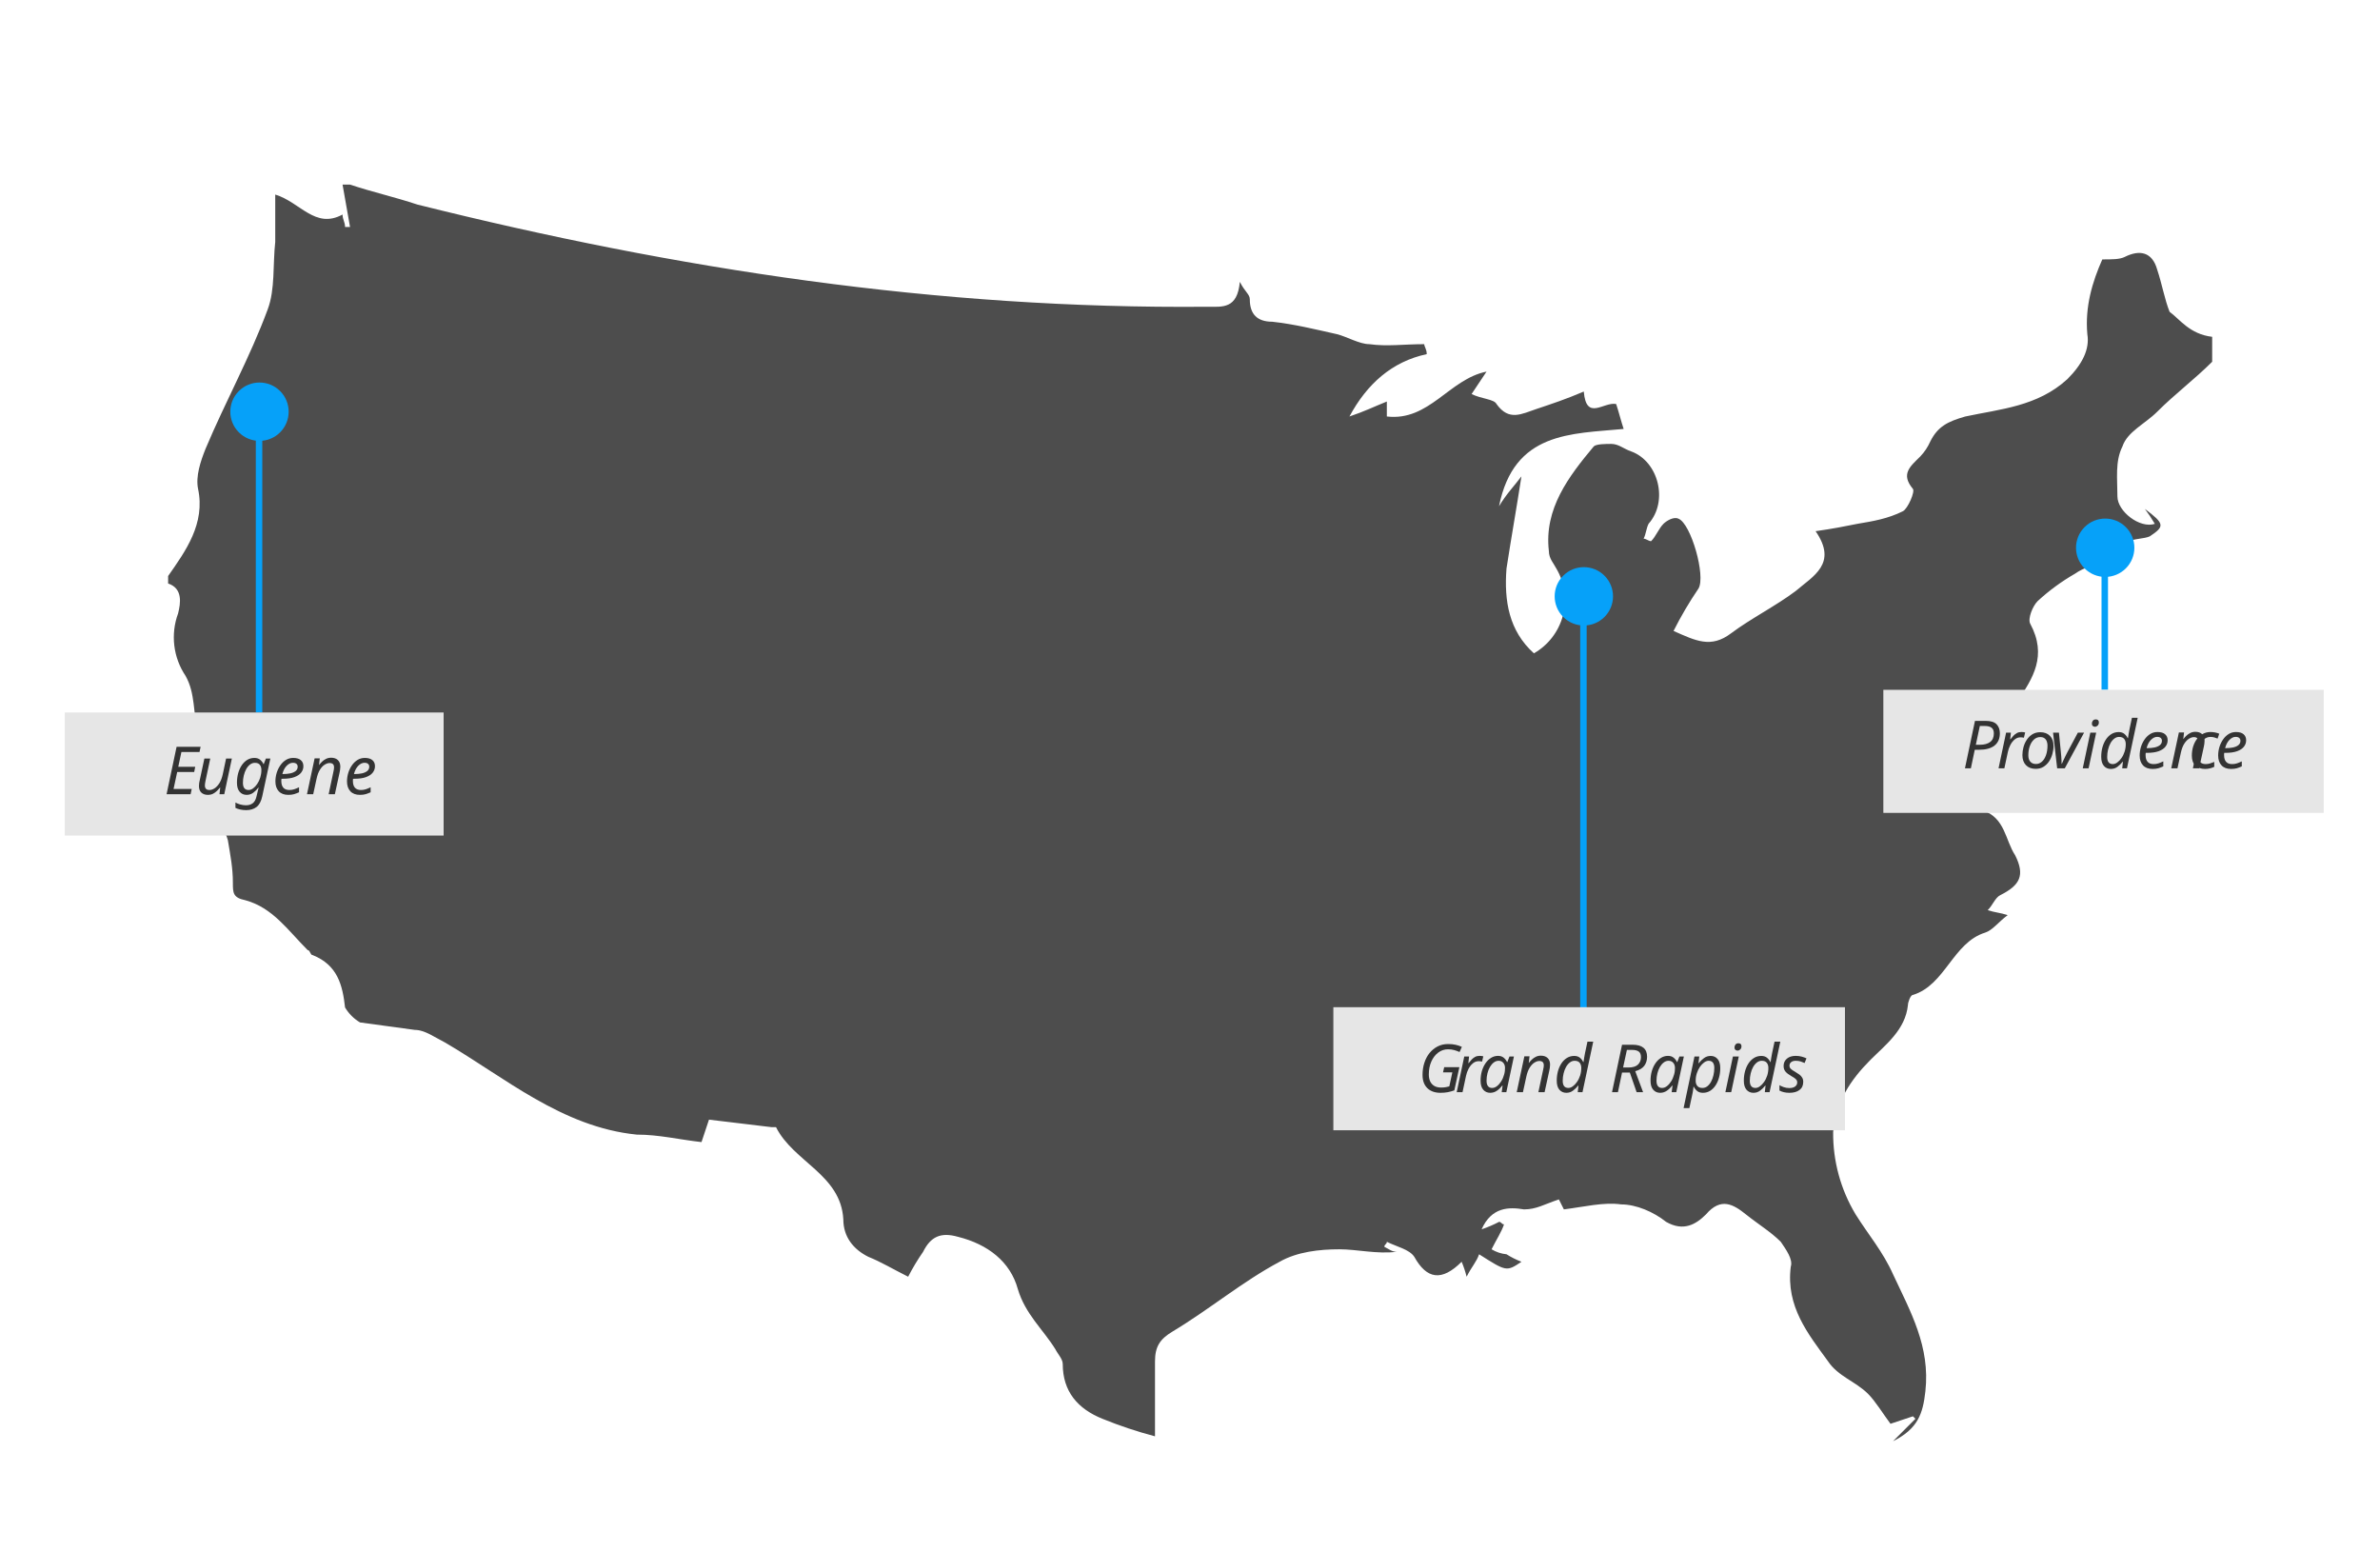
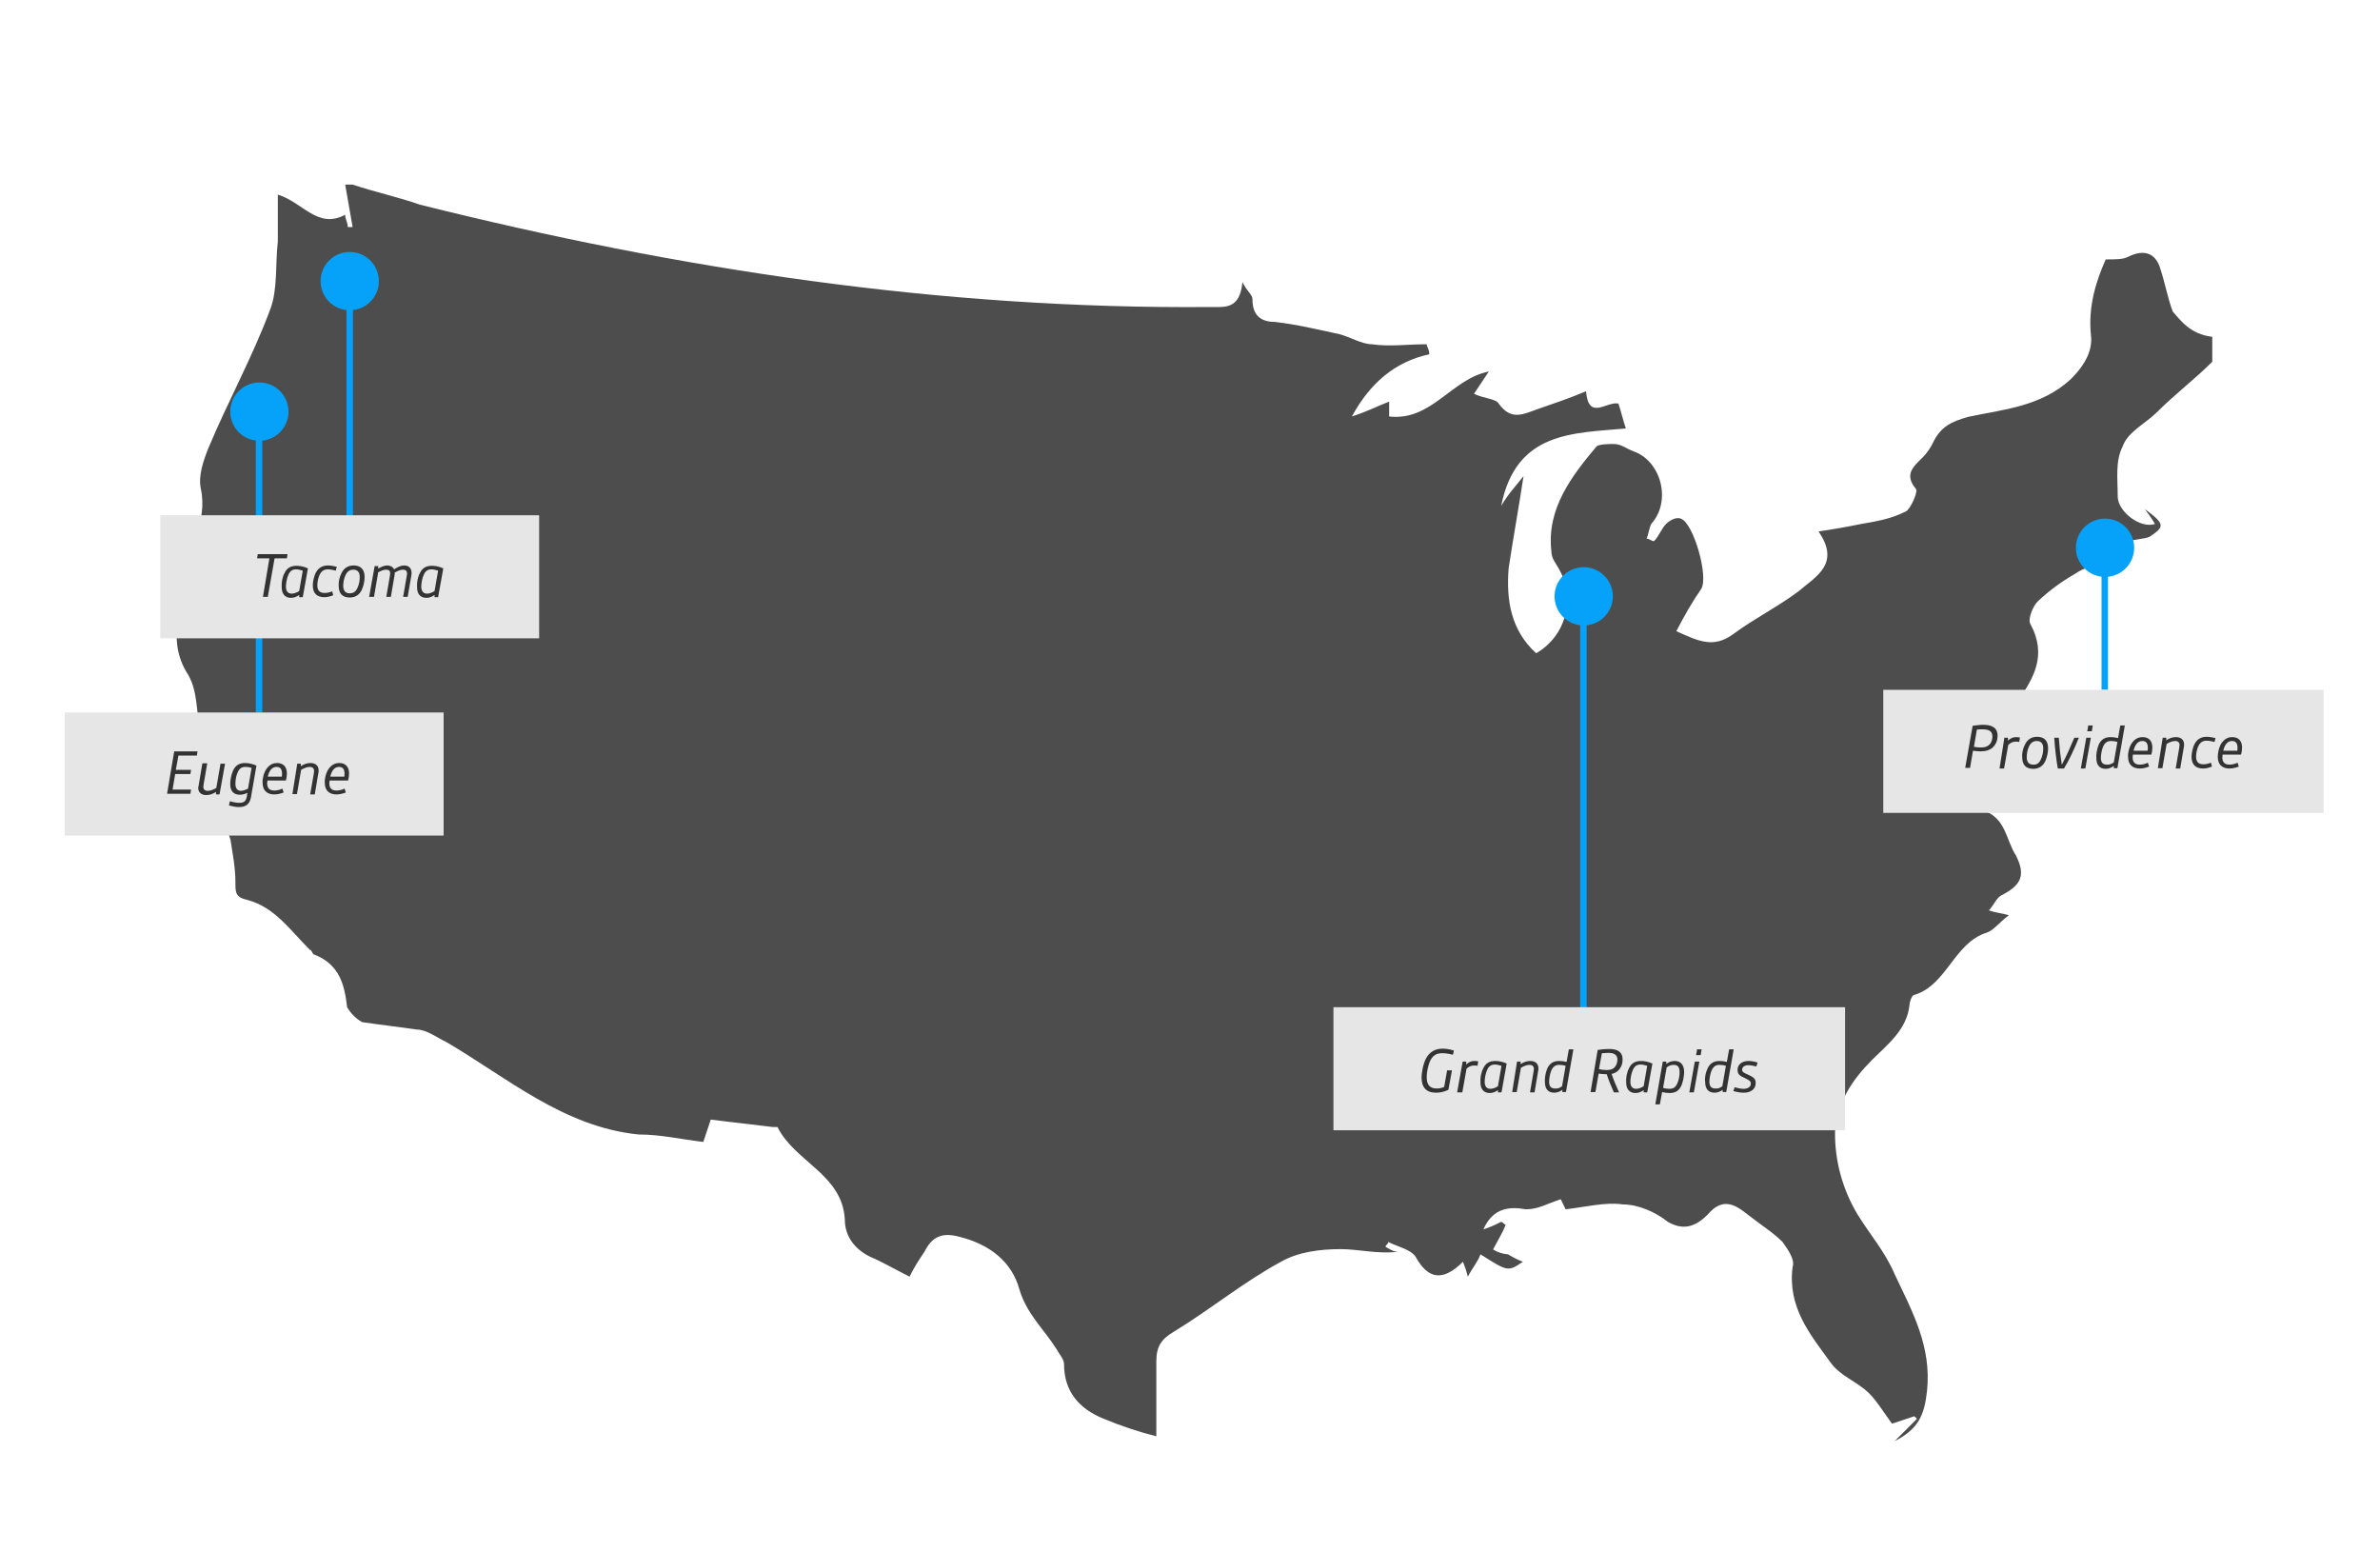
- <svg xmlns="http://www.w3.org/2000/svg" id="Layer_1" data-name="Layer 1" viewBox="0 0 735 479">
-   <defs>
-     <style>.cls-1{fill:#4d4d4d;}.cls-2{fill:#06a1f9;}.cls-3{fill:none;stroke:#06a1f9;stroke-miterlimit:10;stroke-width:2px;}.cls-4{fill:#e6e6e6;}.cls-5{font-size:20.51px;fill:#333;font-family:Gesta-MediumItalic, Gesta;font-style:italic;}.cls-6{letter-spacing:-0.01em;}.cls-7{letter-spacing:0em;}.cls-8{letter-spacing:0em;}.cls-9{letter-spacing:-0.01em;}.cls-10{letter-spacing:-0.01em;}</style>
-   </defs>
-   <path class="cls-1" d="M683.17,104v7.7c-5.39,5.39-11.55,10-16.94,15.4-3.85,3.85-9.24,6.16-10.78,10.78-2.31,4.62-1.54,10-1.54,15.4,0,4.62,6.93,10,11.55,8.47a47.14,47.14,0,0,0-3.08-4.62c6.16,4.62,6.16,5.39,1.54,8.47-1.54.77-5.39.77-6.16,1.54-3.85,6.93-11.55,6.16-16.94,10a63.72,63.72,0,0,0-11.55,8.47c-1.54,1.54-3.08,5.39-2.31,6.93,5.39,10,.77,16.94-3.85,23.87a48.61,48.61,0,0,0-6.93-3.08c-.77,0-.77.77-1.54.77,14.63,10.78,4.62,21.56,2.31,32.33h-2.31V231.75h-1.54c0,.77-.77,1.54-.77,3.08-1.54-2.31-2.31-3.08-3.85-5.39-1.54,2.31-2.31,3.85-1.54,4.62.77,3.85,2.31,8.47,3.08,12.32a16.83,16.83,0,0,0,2.31,3.85c6.93,2.31,6.93,9.24,10,13.86,3.08,6.16,1.54,9.24-4.62,12.32-1.54.77-2.31,3.08-3.85,4.62,2.31.77,3.85.77,6.16,1.54-3.08,2.31-4.62,4.62-6.93,5.39-10,3.08-12.32,16.17-22.33,19.25-.77,0-1.54,2.31-1.54,3.08-.77,7.7-6.93,12.32-11.55,16.94-6.16,6.16-10.78,13.09-11.55,22.33a48.45,48.45,0,0,0,6.93,25.4c3.85,6.16,8.47,11.55,11.55,18.48,5.39,11.55,11.55,22.33,10,36.18-.77,6.93-2.31,11.55-10,15.4l6.93-6.93-.77-.77-6.93,2.31c-2.31-3.08-4.62-6.93-6.93-9.24-3.85-3.85-9.24-5.39-12.32-10-6.16-8.47-13.09-16.94-11.55-29.25.77-2.31-1.54-5.39-3.08-7.7-3.08-3.08-6.93-5.39-10.78-8.47s-7.7-5.39-12.32,0c-3.08,3.08-6.93,5.39-12.32,2.31-3.85-3.08-9.24-5.39-13.86-5.39-5.39-.77-11.55.77-17.71,1.54l-1.54-3.08c-4.62,1.54-6.93,3.08-10.78,3.08-4.62-.77-10-.77-13.09,6.16a37.53,37.53,0,0,0,5.39-2.31c.77,0,.77.77,1.54.77-.77,2.31-2.31,4.62-3.85,7.7a10.94,10.94,0,0,0,4.62,1.54,25.63,25.63,0,0,0,4.62,2.31c-4.62,3.08-4.62,3.08-13.09-2.31-.77,2.31-2.31,3.85-3.85,6.93a32.09,32.09,0,0,0-1.54-4.62c-6.16,6.16-10.78,5.39-14.63-1.54-1.54-2.31-5.39-3.08-8.47-4.62,0,.77-.77.77-.77,1.54,1.54.77,2.31,1.54,3.85,1.54-6.16.77-12.32-.77-17.71-.77-6.16,0-13.09.77-18.48,3.85-11.55,6.16-21.56,14.63-33.1,21.56-3.85,2.31-5.39,4.62-5.39,9.24v23.1a132.66,132.66,0,0,1-16.17-5.39c-7.7-3.08-12.32-8.47-12.32-16.94,0-1.54-1.54-3.08-2.31-4.62-3.85-6.16-9.24-10.78-11.55-18.48-2.31-8.47-9.24-13.86-18.48-16.17-5.39-1.54-8.47,0-10.78,4.62a67.7,67.7,0,0,0-4.62,7.7c-4.62-2.31-8.47-4.62-12.32-6.16-4.62-2.31-7.7-6.16-7.7-11.55-.77-13.86-15.4-17.71-20.79-28.48H238.2c-6.16-.77-13.09-1.54-19.25-2.31l-2.31,6.93c-6.93-.77-13.09-2.31-20-2.31-23.1-2.31-40.8-17.71-59.28-28.48-3.08-1.54-6.16-3.85-9.24-3.85-5.39-.77-11.55-1.54-16.94-2.31a13.27,13.27,0,0,1-4.62-4.62c-.77-6.93-2.31-13.09-10-16.17-.77,0-.77-1.54-1.54-1.54-6.16-6.16-10.78-13.09-19.25-15.4-3.85-.77-3.85-2.31-3.85-5.39,0-4.62-.77-8.47-1.54-13.09-.77-3.08-3.08-6.16-4.62-8.47-2.31-4.62-3.85-8.47,0-11.55-1.54-4.62-3.08-8.47-4.62-13.09-1.54-6.16-.77-12.32-3.85-17.71A21.34,21.34,0,0,1,55,189.41c.77-3.08,1.54-7.7-3.08-9.24v-2.31c5.39-7.7,11.55-16.17,9.24-26.94-.77-3.85.77-8.47,2.31-12.32C69.61,124,77.3,110.12,82.69,95.49,85,89.33,84.23,81.63,85,74.71V60.08c7.7,2.31,12.32,10.78,20.79,6.16,0,1.54.77,2.31.77,3.85h1.54c-.77-4.62-1.54-8.47-2.31-13.09h2.31c6.93,2.31,13.86,3.85,20.79,6.16,80.06,20,160.9,32.33,244,31.56,4.62,0,9.24.77,10-7.7,1.54,3.08,3.08,3.85,3.08,5.39q0,6.93,6.93,6.93c6.93.77,13.09,2.31,20,3.85,3.08.77,6.93,3.08,10,3.08,5.39.77,10.78,0,16.94,0,0,.77.77,1.54.77,3.08-10.78,2.31-18.48,9.24-23.87,19.25,4.62-1.54,7.7-3.08,11.55-4.62v4.62c13.09,1.54,19.25-11.55,30.79-13.86l-4.62,6.93c3.08,1.54,6.93,1.54,7.7,3.08,3.85,5.39,7.7,3.08,12.32,1.54s9.24-3.08,14.63-5.39c.77,9.24,6.16,3.08,10,3.85.77,2.31,1.54,5.39,2.31,7.7-16.17,1.54-33.87.77-38.49,23.87,2.31-3.85,4.62-6.16,6.93-9.24-1.54,10-3.08,18.48-4.62,28.48-.77,10,.77,19.25,8.47,26.17a19,19,0,0,0,6.93-26.17c-.77-1.54-2.31-3.08-2.31-5.39-1.54-13.09,6.16-23.1,13.86-32.33.77-.77,3.85-.77,5.39-.77,2.31,0,3.85,1.54,6.16,2.31,8.47,3.08,11.55,15.4,5.39,22.33-.77,1.54-.77,3.08-1.54,4.62.77,0,1.54.77,2.31.77,1.54-1.54,2.31-3.85,3.85-5.39.77-.77,3.08-2.31,4.62-1.54,3.85,1.54,8.47,17.71,6.16,21.56a115.89,115.89,0,0,0-7.7,13.09c6.93,3.08,11.55,5.39,17.71.77s13.86-8.47,20-13.09c5.39-4.62,13.09-8.47,6.16-18.48,5.39-.77,9.24-1.54,13.09-2.31,4.62-.77,9.24-1.54,13.86-3.85,1.54-.77,3.85-6.16,3.08-6.93-3.85-4.62-.77-6.93,2.31-10a16.11,16.11,0,0,0,3.08-4.62c2.31-4.62,5.39-6.16,10.78-7.7,10.78-2.31,22.33-3.08,31.56-11.55,4.62-4.62,6.93-9.24,6.16-13.86-.77-8.47,1.54-16.17,4.62-23.1,3.08,0,5.39,0,6.93-.77,4.62-2.31,8.47-1.54,10,3.85,1.54,4.62,2.31,9.24,3.85,13.09C673.16,98.57,676.24,103.19,683.17,104Z" />
-   <circle class="cls-2" cx="489.13" cy="184.13" r="9.01" transform="translate(13.06 399.8) rotate(-45)" />
-   <circle class="cls-2" cx="650.13" cy="169.13" r="9.01" transform="translate(70.83 509.25) rotate(-45)" />
-   <circle class="cls-2" cx="80.13" cy="127.13" r="9.01" transform="translate(-66.42 93.89) rotate(-45)" />
-   <line class="cls-3" x1="489" y1="184" x2="489" y2="334" />
-   <line class="cls-3" x1="650" y1="169" x2="650" y2="213" />
-   <line class="cls-3" x1="80" y1="127" x2="80" y2="220" />
-   <rect class="cls-4" x="411.77" y="311" width="158" height="38" />
-   <rect class="cls-4" x="581.62" y="213" width="136" height="38" />
-   <rect class="cls-4" x="20" y="220" width="117" height="38" />
-   <text class="cls-5" transform="translate(50.6 245.23)">
-     <tspan class="cls-6">E</tspan>
-     <tspan x="9.72" y="0">ugene</tspan>
-   </text>
-   <text class="cls-5" transform="translate(437.83 337.23)">G<tspan class="cls-7" x="11.46" y="0">r</tspan>
-     <tspan class="cls-8" x="18.42" y="0">and Rapids</tspan>
-   </text>
-   <text class="cls-5" transform="translate(605.98 237.23)">
-     <tspan class="cls-9">P</tspan>
-     <tspan class="cls-7" x="10.64" y="0">r</tspan>
-     <tspan class="cls-9" x="17.6" y="0">o</tspan>
-     <tspan x="27.07" y="0">viden</tspan>
-     <tspan class="cls-10" x="69.93" y="0">c</tspan>
-     <tspan class="cls-8" x="78.06" y="0">e</tspan>
-   </text>
+ <svg xmlns="http://www.w3.org/2000/svg" version="1.1" id="Layer_1" x="0px" y="0px" viewBox="0 0 735 479" style="enable-background:new 0 0 735 479;" xml:space="preserve">
+   <style type="text/css">
+ 	.st0{fill:#4D4D4D;}
+ 	.st1{fill:#06A1F9;}
+ 	.st2{fill:none;stroke:#06A1F9;stroke-width:2;stroke-miterlimit:10;}
+ 	.st3{fill:#E6E6E6;}
+ 	.st4{enable-background:new    ;}
+ 	.st5{fill:#333333;}
+ </style>
+   <path class="st0" d="M683.2,104v7.7c-5.4,5.4-11.5,10-16.9,15.4c-3.8,3.8-9.2,6.2-10.8,10.8c-2.3,4.6-1.5,10-1.5,15.4  c0,4.6,6.9,10,11.5,8.5c-0.9-1.6-2-3.1-3.1-4.6c6.2,4.6,6.2,5.4,1.5,8.5c-1.5,0.8-5.4,0.8-6.2,1.5c-3.8,6.9-11.5,6.2-16.9,10  c-4.2,2.4-8,5.2-11.5,8.5c-1.5,1.5-3.1,5.4-2.3,6.9c5.4,10,0.8,16.9-3.8,23.9c-2.2-1.2-4.5-2.2-6.9-3.1c-0.8,0-0.8,0.8-1.5,0.8  c14.6,10.8,4.6,21.6,2.3,32.3h-2.3v-14.7h-1.5c0,0.8-0.8,1.5-0.8,3.1c-1.5-2.3-2.3-3.1-3.8-5.4c-1.5,2.3-2.3,3.9-1.5,4.6  c0.8,3.9,2.3,8.5,3.1,12.3c0.6,1.4,1.4,2.7,2.3,3.9c6.9,2.3,6.9,9.2,10,13.9c3.1,6.2,1.5,9.2-4.6,12.3c-1.5,0.8-2.3,3.1-3.8,4.6  c2.3,0.8,3.8,0.8,6.2,1.5c-3.1,2.3-4.6,4.6-6.9,5.4c-10,3.1-12.3,16.2-22.3,19.2c-0.8,0-1.5,2.3-1.5,3.1  c-0.8,7.7-6.9,12.3-11.5,16.9c-6.2,6.2-10.8,13.1-11.5,22.3c-0.1,8.9,2.3,17.7,6.9,25.4c3.8,6.2,8.5,11.5,11.5,18.5  c5.4,11.5,11.5,22.3,10,36.2c-0.8,6.9-2.3,11.5-10,15.4l6.9-6.9l-0.8-0.8l-6.9,2.3c-2.3-3.1-4.6-6.9-6.9-9.2  c-3.8-3.9-9.2-5.4-12.3-10c-6.2-8.5-13.1-16.9-11.5-29.2c0.8-2.3-1.5-5.4-3.1-7.7c-3.1-3.1-6.9-5.4-10.8-8.5s-7.7-5.4-12.3,0  c-3.1,3.1-6.9,5.4-12.3,2.3c-3.9-3.1-9.2-5.4-13.9-5.4c-5.4-0.8-11.5,0.8-17.7,1.5l-1.5-3.1c-4.6,1.5-6.9,3.1-10.8,3.1  c-4.6-0.8-10-0.8-13.1,6.2c1.9-0.6,3.7-1.4,5.4-2.3c0.8,0,0.8,0.8,1.5,0.8c-0.8,2.3-2.3,4.6-3.9,7.7c1.4,0.9,3,1.4,4.6,1.5  c1.5,0.9,3,1.7,4.6,2.3c-4.6,3.1-4.6,3.1-13.1-2.3c-0.8,2.3-2.3,3.9-3.9,6.9c-0.4-1.6-0.9-3.1-1.5-4.6c-6.2,6.2-10.8,5.4-14.6-1.5  c-1.5-2.3-5.4-3.1-8.5-4.6c0,0.8-0.8,0.8-0.8,1.5c1.5,0.8,2.3,1.5,3.9,1.5c-6.2,0.8-12.3-0.8-17.7-0.8c-6.2,0-13.1,0.8-18.5,3.9  c-11.5,6.2-21.6,14.6-33.1,21.6c-3.9,2.3-5.4,4.6-5.4,9.2v23.1c-5.5-1.4-10.9-3.2-16.2-5.4c-7.7-3.1-12.3-8.5-12.3-16.9  c0-1.5-1.5-3.1-2.3-4.6c-3.9-6.2-9.2-10.8-11.5-18.5c-2.3-8.5-9.2-13.9-18.5-16.2c-5.4-1.5-8.5,0-10.8,4.6c-1.7,2.5-3.3,5-4.6,7.7  c-4.6-2.3-8.5-4.6-12.3-6.2c-4.6-2.3-7.7-6.2-7.7-11.5c-0.8-13.9-15.4-17.7-20.8-28.5h-1.4c-6.2-0.8-13.1-1.5-19.2-2.3l-2.3,6.9  c-6.9-0.8-13.1-2.3-20-2.3c-23.1-2.3-40.8-17.7-59.3-28.5c-3.1-1.5-6.2-3.9-9.2-3.9c-5.4-0.8-11.6-1.5-16.9-2.3  c-1.9-1.1-3.5-2.7-4.6-4.6c-0.8-6.9-2.3-13.1-10-16.2c-0.8,0-0.8-1.5-1.5-1.5c-6.2-6.2-10.8-13.1-19.2-15.4  c-3.8-0.8-3.8-2.3-3.8-5.4c0-4.6-0.8-8.5-1.5-13.1c-0.8-3.1-3.1-6.2-4.6-8.5c-2.3-4.6-3.8-8.5,0-11.6c-1.5-4.6-3.1-8.5-4.6-13.1  c-1.5-6.2-0.8-12.3-3.8-17.7c-3.8-5.7-4.7-12.8-2.3-19.3c0.8-3.1,1.5-7.7-3.1-9.2v-2.3c5.4-7.7,11.5-16.2,9.2-26.9  c-0.8-3.9,0.8-8.5,2.3-12.3c6.1-14.6,13.8-28.5,19.2-43.1c2.3-6.2,1.5-13.9,2.3-20.8V60.1c7.7,2.3,12.3,10.8,20.8,6.2  c0,1.5,0.8,2.3,0.8,3.8h1.5c-0.8-4.6-1.5-8.5-2.3-13.1h2.3c6.9,2.3,13.9,3.8,20.8,6.2c80.1,20,160.9,32.3,244,31.6  c4.6,0,9.2,0.8,10-7.7c1.5,3.1,3.1,3.8,3.1,5.4c0,4.6,2.3,6.9,6.9,6.9c6.9,0.8,13.1,2.3,20,3.8c3.1,0.8,6.9,3.1,10,3.1  c5.4,0.8,10.8,0,16.9,0c0,0.8,0.8,1.5,0.8,3.1c-10.8,2.3-18.5,9.2-23.9,19.2c4.6-1.5,7.7-3.1,11.5-4.6v4.6  c13.1,1.5,19.2-11.6,30.8-13.9l-4.6,6.9c3.1,1.5,6.9,1.5,7.7,3.1c3.9,5.4,7.7,3.1,12.3,1.5s9.2-3.1,14.6-5.4c0.8,9.2,6.2,3.1,10,3.8  c0.8,2.3,1.5,5.4,2.3,7.7c-16.2,1.5-33.9,0.8-38.5,23.9c2.3-3.9,4.6-6.2,6.9-9.2c-1.5,10-3.1,18.5-4.6,28.5  c-0.8,10,0.8,19.2,8.5,26.2c9.1-5.2,12.3-16.8,7.1-25.9c0-0.1-0.1-0.2-0.1-0.2c-0.8-1.5-2.3-3.1-2.3-5.4  c-1.5-13.1,6.2-23.1,13.9-32.3c0.8-0.8,3.9-0.8,5.4-0.8c2.3,0,3.9,1.5,6.2,2.3c8.5,3.1,11.6,15.4,5.4,22.3c-0.8,1.5-0.8,3.1-1.5,4.6  c0.8,0,1.5,0.8,2.3,0.8c1.5-1.5,2.3-3.9,3.8-5.4c0.8-0.8,3.1-2.3,4.6-1.5c3.8,1.5,8.5,17.7,6.2,21.6c-2.9,4.2-5.4,8.6-7.7,13.1  c6.9,3.1,11.5,5.4,17.7,0.8s13.9-8.5,20-13.1c5.4-4.6,13.1-8.5,6.2-18.5c5.4-0.8,9.2-1.5,13.1-2.3c4.6-0.8,9.2-1.5,13.9-3.9  c1.5-0.8,3.8-6.2,3.1-6.9c-3.8-4.6-0.8-6.9,2.3-10c1.3-1.4,2.3-2.9,3.1-4.6c2.3-4.6,5.4-6.2,10.8-7.7c10.8-2.3,22.3-3.1,31.6-11.6  c4.6-4.6,6.9-9.2,6.2-13.9c-0.8-8.5,1.5-16.2,4.6-23.1c3.1,0,5.4,0,6.9-0.8c4.6-2.3,8.5-1.5,10,3.8c1.5,4.6,2.3,9.2,3.8,13.1  C673.2,98.6,676.2,103.2,683.2,104z" />
+   <ellipse transform="matrix(0.7071 -0.7071 0.7071 0.7071 13.0606 399.796)" class="st1" cx="489.1" cy="184.1" rx="9" ry="9" />
+   <ellipse transform="matrix(0.7071 -0.7071 0.7071 0.7071 70.8258 509.2519)" class="st1" cx="650.1" cy="169.1" rx="9" ry="9" />
+   <circle class="st1" cx="80.1" cy="127.1" r="9" />
+   <line class="st2" x1="489" y1="184" x2="489" y2="334" />
+   <line class="st2" x1="650" y1="169" x2="650" y2="213" />
+   <line class="st2" x1="80" y1="127" x2="80" y2="220" />
+   <rect x="411.8" y="311" class="st3" width="158" height="38" />
+   <rect x="581.6" y="213" class="st3" width="136" height="38" />
+   <rect x="20" y="220" class="st3" width="117" height="38" />
+   <g class="st4">
+     <path class="st5" d="M53.8,232H61l-0.2,1.3h-5.7l-0.8,4.4H59l-0.2,1.3h-4.7l-0.8,4.8h5.7l-0.2,1.3h-7.2L53.8,232z" />
+   </g>
+   <g class="st4">
+     <path class="st5" d="M61.4,242.2l1.1-6.5H64l-1.1,6.4c0,0.3-0.1,0.6-0.1,0.8c0,0.8,0.4,1.3,1.4,1.3c0.9,0,1.9-0.5,2.6-0.9l1.3-7.5   h1.4l-1.7,9.5h-1.1l0-0.8c-0.8,0.6-1.9,1-3,1c-1.5,0-2.5-0.8-2.5-2.3C61.3,242.8,61.4,242.5,61.4,242.2z" />
+     <path class="st5" d="M74,247.9c1,0,1.9-0.3,2.2-1.8l0.2-1.3c-0.6,0.3-1.4,0.6-2.3,0.6c-1.9,0-3-1.1-3-3.3c0-1.2,0.3-2.9,0.9-4.2   c0.7-1.5,1.8-2.3,3.7-2.3c1.1,0,2.4,0.3,3.5,0.8l-1.7,9.8c-0.4,2.2-1.7,3-3.7,3c-1,0-2-0.2-3.1-0.5l0.3-1.3   C72,247.7,73.1,247.9,74,247.9z M76.6,243.5l1.1-6.4c-0.6-0.2-1.3-0.3-1.9-0.3c-1.2,0-1.9,0.5-2.4,1.7c-0.5,1-0.7,2.5-0.7,3.5   c0,1.3,0.5,2.2,1.8,2.2C75.2,244.1,75.9,243.9,76.6,243.5z" />
+     <path class="st5" d="M82.3,237.4c0.8-1.1,1.8-1.8,3.3-1.8c2,0,3,1.3,3,3.2c0,0.7-0.1,1.5-0.3,2.2h-5.7c0,0.3-0.1,0.6-0.1,0.8   c0,1.4,0.6,2.3,2.2,2.3c0.8,0,1.7-0.2,2.5-0.6l0.4,1.2c-0.8,0.3-1.8,0.6-2.9,0.6c-2.2,0-3.6-1.2-3.6-3.6   C81,240.6,81.4,238.7,82.3,237.4z M87,239.9c0.1-0.3,0.1-0.7,0.1-1c0-1.2-0.4-2.1-1.7-2.1c-1.4,0-2.3,1.2-2.7,3H87z" />
+     <path class="st5" d="M91.8,235.8h1.1l0,0.8c0.8-0.6,1.9-1,3-1c1.5,0,2.5,0.8,2.5,2.3c0,0.3,0,0.6-0.1,0.9l-1.1,6.5h-1.4l1.1-6.4   c0-0.3,0.1-0.6,0.1-0.8c0-0.8-0.4-1.3-1.4-1.3c-0.9,0-1.9,0.5-2.6,0.9l-1.3,7.5h-1.4L91.8,235.8z" />
+     <path class="st5" d="M101.5,237.4c0.8-1.1,1.8-1.8,3.3-1.8c2,0,3,1.3,3,3.2c0,0.7-0.1,1.5-0.3,2.2h-5.7c0,0.3-0.1,0.6-0.1,0.8   c0,1.4,0.6,2.3,2.2,2.3c0.8,0,1.7-0.2,2.5-0.6l0.4,1.2c-0.8,0.3-1.8,0.6-2.9,0.6c-2.2,0-3.6-1.2-3.6-3.6   C100.2,240.6,100.6,238.7,101.5,237.4z M106.3,239.9c0.1-0.3,0.1-0.7,0.1-1c0-1.2-0.4-2.1-1.7-2.1c-1.4,0-2.3,1.2-2.7,3H106.3z" />
+   </g>
+   <g class="st4">
+     <path class="st5" d="M440.4,326.8c1.1-2,2.8-3,5.1-3c1.1,0,2.3,0.2,3.5,0.6l-0.3,1.3c-1-0.3-2.2-0.5-3.3-0.5   c-1.8,0-2.9,0.7-3.7,2.3c-0.7,1.5-1.1,3.6-1.1,5.1c0,2.4,1,3.5,3.1,3.5c0.9,0,1.7-0.2,2.3-0.5l0.9-5.1h1.5l-1.1,6   c-1.2,0.6-2.5,0.9-3.8,0.9c-3,0-4.5-1.6-4.5-4.8C439.1,330.9,439.5,328.5,440.4,326.8z" />
+   </g>
+   <g class="st4">
+     <path class="st5" d="M451.7,327.8h1.1l0,0.9c0.8-0.8,1.6-1.1,2.6-1.1c0.4,0,0.8,0.1,1.1,0.1l-0.2,1.4c-0.3-0.1-0.7-0.1-1-0.1   c-0.9,0-1.7,0.3-2.4,1l-1.3,7.3H450L451.7,327.8z" />
+   </g>
+   <g class="st4">
+     <path class="st5" d="M458.1,329.8c0.7-1.5,1.9-2.2,3.7-2.2c1.2,0,2.4,0.3,3.5,0.8l-1.6,8.9h-1.1v-0.7c-0.7,0.5-1.5,0.9-2.5,0.9   c-1.9,0-2.9-1.2-2.9-3.3C457.1,332.9,457.4,331.1,458.1,329.8z M462.6,335.4l1.1-6.3c-0.7-0.2-1.4-0.4-2-0.4   c-1.2,0-1.9,0.5-2.4,1.6c-0.5,1-0.8,2.7-0.8,3.7c0,1.3,0.5,2.2,1.8,2.2C461.1,336.2,462,335.8,462.6,335.4z" />
+     <path class="st5" d="M468.5,327.8h1.1l0,0.8c0.8-0.6,1.9-1,3-1c1.5,0,2.5,0.8,2.5,2.3c0,0.3,0,0.6-0.1,0.9l-1.1,6.5h-1.4l1.1-6.4   c0-0.3,0.1-0.6,0.1-0.8c0-0.8-0.4-1.3-1.4-1.3c-0.9,0-1.9,0.5-2.6,0.9l-1.3,7.5h-1.4L468.5,327.8z" />
+     <path class="st5" d="M477.8,330c0.7-1.6,1.9-2.4,3.7-2.4c0.7,0,1.5,0.1,2.3,0.3l0.7-3.9h1.4l-2.3,13.2h-1.1v-0.7   c-0.7,0.5-1.5,0.9-2.5,0.9c-1.9,0-2.9-1.2-2.9-3.3C477,332.9,477.3,331.3,477.8,330z M482.4,335.4l1.1-6.3c-0.6-0.2-1.4-0.3-2-0.3   c-1.2,0-1.9,0.6-2.4,1.7c-0.4,0.9-0.7,2.5-0.7,3.5c0,1.3,0.5,2.1,1.8,2.1C481,336.2,481.8,335.9,482.4,335.4z" />
+     <path class="st5" d="M493.4,324.2c1.2-0.2,2.4-0.3,3.5-0.3c2.5,0,4.2,0.8,4.2,3.3c0,1.2-0.4,2.4-1.4,3.4c-0.5,0.5-1.1,0.8-2,1   c0.6,1.8,1.4,3.7,2.3,5.7l0,0h-1.6c-0.8-1.8-1.6-3.7-2.2-5.6c-0.9,0-1.8-0.1-2.5-0.2l-1,5.7h-1.5L493.4,324.2z M496.1,330.4   c1.1,0,1.9-0.2,2.5-0.8c0.6-0.6,0.9-1.6,0.9-2.4c0-1.6-1.2-2.1-2.8-2.1c-0.6,0-1.3,0.1-2,0.1l-0.9,4.9   C494.5,330.3,495.4,330.4,496.1,330.4z" />
+     <path class="st5" d="M503.1,329.8c0.7-1.5,1.9-2.2,3.7-2.2c1.2,0,2.4,0.3,3.5,0.8l-1.6,8.9h-1.1v-0.7c-0.7,0.5-1.5,0.9-2.5,0.9   c-1.9,0-2.9-1.2-2.9-3.3C502.1,332.9,502.4,331.1,503.1,329.8z M507.6,335.4l1.1-6.3c-0.7-0.2-1.4-0.4-2-0.4   c-1.2,0-1.9,0.5-2.4,1.6c-0.5,1-0.8,2.7-0.8,3.7c0,1.3,0.5,2.2,1.8,2.2C506.1,336.2,507,335.8,507.6,335.4z" />
+     <path class="st5" d="M512.6,341h-1.4l2.3-13.2h1.1v0.7c0.7-0.5,1.5-0.9,2.6-0.9c1.9,0,2.9,1.3,2.9,3.4c0,1.1-0.3,2.9-0.8,4.1   c-0.7,1.6-1.8,2.4-3.7,2.4c-0.7,0-1.5-0.1-2.3-0.3L512.6,341z M515.6,336.2c1.2,0,1.9-0.5,2.4-1.7c0.5-1,0.7-2.5,0.7-3.5   c0-1.4-0.5-2.2-1.8-2.2c-0.8,0-1.6,0.3-2.2,0.8l-1.1,6.3C514.1,336.1,514.9,336.2,515.6,336.2z" />
+     <path class="st5" d="M523.4,327.8h1.4l-1.7,9.5h-1.4L523.4,327.8z M524.1,324h1.4l-0.3,1.8h-1.4L524.1,324z" />
+     <path class="st5" d="M527.3,330c0.7-1.6,1.9-2.4,3.7-2.4c0.7,0,1.5,0.1,2.3,0.3l0.7-3.9h1.4l-2.3,13.2h-1.1v-0.7   c-0.7,0.5-1.5,0.9-2.5,0.9c-1.9,0-2.9-1.2-2.9-3.3C526.4,332.9,526.7,331.3,527.3,330z M531.9,335.4l1.1-6.3   c-0.6-0.2-1.4-0.3-2-0.3c-1.2,0-1.9,0.6-2.4,1.7c-0.4,0.9-0.7,2.5-0.7,3.5c0,1.3,0.5,2.1,1.8,2.1   C530.5,336.2,531.3,335.9,531.9,335.4z" />
+     <path class="st5" d="M535.7,335.7c0.9,0.3,2,0.5,2.8,0.5c1.1,0,2.2-0.5,2.2-1.6c0-0.9-0.7-1.1-1.8-1.7c-1.3-0.6-2.3-1-2.3-2.5   c0-1.8,1.4-2.8,3.5-2.8c0.8,0,1.8,0.2,2.7,0.5l-0.4,1.2c-0.8-0.2-1.8-0.4-2.5-0.4c-1,0-1.9,0.5-1.9,1.4c0,0.8,0.7,1,2,1.6   c1.5,0.7,2.2,1.2,2.2,2.5c0,1.9-1.5,3-3.7,3c-0.9,0-2.1-0.2-3.2-0.5L535.7,335.7z" />
+   </g>
+   <g class="st4">
+     <path class="st5" d="M609.2,224.1c1-0.1,2.1-0.3,3.2-0.3c2.6,0,4.5,0.8,4.5,3.4c0,1.2-0.4,2.6-1.5,3.6c-0.9,0.8-2.1,1.2-3.8,1.2   c-0.7,0-1.5-0.1-2.3-0.2l-0.9,5.3h-1.5L609.2,224.1z M611.6,230.8c1.3,0,2.1-0.2,2.8-0.9c0.7-0.7,0.9-1.8,0.9-2.5   c0-1.8-1.3-2.2-3.1-2.2c-0.6,0-1.2,0-1.7,0.1l-0.9,5.3C610.2,230.7,610.9,230.8,611.6,230.8z" />
+   </g>
+   <g class="st4">
+     <path class="st5" d="M619,227.8h1.1l0,0.9c0.8-0.8,1.6-1.1,2.6-1.1c0.4,0,0.8,0.1,1.1,0.1l-0.2,1.4c-0.3-0.1-0.7-0.1-1-0.1   c-0.9,0-1.7,0.3-2.4,1l-1.3,7.3h-1.4L619,227.8z" />
+   </g>
+   <g class="st4">
+     <path class="st5" d="M625.4,229.8c0.7-1.4,1.9-2.3,3.7-2.3c2.2,0,3.4,1.2,3.4,3.6c0,1.2-0.3,2.7-0.9,4c-0.7,1.4-1.9,2.3-3.7,2.3   c-2.2,0-3.4-1.2-3.4-3.6C624.4,232.7,624.7,231.1,625.4,229.8z M630.3,234.4c0.5-1,0.7-2.3,0.7-3.3c0-1.3-0.5-2.3-2-2.3   c-1.1,0-1.9,0.6-2.4,1.7c-0.5,1-0.7,2.3-0.7,3.3c0,1.3,0.5,2.3,2,2.3C629,236.2,629.8,235.6,630.3,234.4z" />
+   </g>
+   <g class="st4">
+     <path class="st5" d="M634.4,227.8h1.4c0.2,2.9,0.5,5.6,0.9,8.2h0.1c1.4-2.6,2.6-5.4,3.8-8.2h1.4c-1.3,3.3-3.2,7.3-4.6,9.5h-1.9   C635.1,235.1,634.6,231.1,634.4,227.8z" />
+     <path class="st5" d="M644.3,227.8h1.4l-1.7,9.5h-1.4L644.3,227.8z M644.9,224h1.4l-0.3,1.8h-1.4L644.9,224z" />
+     <path class="st5" d="M648.1,230c0.7-1.6,1.9-2.4,3.7-2.4c0.7,0,1.5,0.1,2.3,0.3l0.7-3.9h1.4l-2.3,13.2h-1.1v-0.7   c-0.7,0.5-1.5,0.9-2.5,0.9c-1.9,0-2.9-1.2-2.9-3.3C647.3,232.9,647.6,231.3,648.1,230z M652.8,235.4l1.1-6.3   c-0.6-0.2-1.4-0.3-2-0.3c-1.2,0-1.9,0.6-2.4,1.7c-0.4,0.9-0.7,2.5-0.7,3.5c0,1.3,0.5,2.1,1.8,2.1   C651.3,236.2,652.1,235.9,652.8,235.4z" />
+     <path class="st5" d="M658.4,229.4c0.8-1.1,1.8-1.8,3.3-1.8c2,0,3,1.3,3,3.2c0,0.7-0.1,1.5-0.3,2.2h-5.7c0,0.3-0.1,0.6-0.1,0.8   c0,1.4,0.6,2.3,2.2,2.3c0.8,0,1.7-0.2,2.5-0.6l0.4,1.2c-0.8,0.3-1.8,0.6-2.9,0.6c-2.2,0-3.6-1.2-3.6-3.6   C657.1,232.6,657.5,230.7,658.4,229.4z M663.2,231.9c0.1-0.3,0.1-0.7,0.1-1c0-1.2-0.4-2.1-1.7-2.1c-1.4,0-2.3,1.2-2.7,3H663.2z" />
+     <path class="st5" d="M667.9,227.8h1.1l0,0.8c0.8-0.6,1.9-1,3-1c1.5,0,2.5,0.8,2.5,2.3c0,0.3,0,0.6-0.1,0.9l-1.1,6.5h-1.4l1.1-6.4   c0-0.3,0.1-0.6,0.1-0.8c0-0.8-0.4-1.3-1.4-1.3c-0.9,0-1.9,0.5-2.6,0.9l-1.3,7.5h-1.4L667.9,227.8z" />
+   </g>
+   <g class="st4">
+     <path class="st5" d="M677.8,229.6c0.8-1.4,2-2.1,3.7-2.1c0.9,0,1.8,0.2,2.7,0.4l-0.3,1.2c-0.8-0.2-1.7-0.4-2.4-0.4   c-1.1,0-1.9,0.4-2.5,1.5c-0.5,0.9-0.8,2.4-0.8,3.4c0,1.6,0.7,2.4,2.3,2.4c0.7,0,1.5-0.2,2.3-0.5l0.3,1.2c-0.8,0.3-1.7,0.6-2.7,0.6   c-2.2,0-3.6-1.1-3.6-3.6C676.8,232.7,677.1,230.9,677.8,229.6z" />
+   </g>
+   <g class="st4">
+     <path class="st5" d="M686.1,229.4c0.8-1.1,1.8-1.8,3.3-1.8c2,0,3,1.3,3,3.2c0,0.7-0.1,1.5-0.3,2.2h-5.7c0,0.3-0.1,0.6-0.1,0.8   c0,1.4,0.6,2.3,2.2,2.3c0.8,0,1.7-0.2,2.5-0.6l0.4,1.2c-0.8,0.3-1.8,0.6-2.9,0.6c-2.2,0-3.6-1.2-3.6-3.6   C684.9,232.6,685.2,230.7,686.1,229.4z M690.9,231.9c0.1-0.3,0.1-0.7,0.1-1c0-1.2-0.4-2.1-1.7-2.1c-1.4,0-2.3,1.2-2.7,3H690.9z" />
+   </g>
+   <circle class="st1" cx="108" cy="86.8" r="9" />
+   <line class="st2" x1="108" y1="91.1" x2="108" y2="184.1" />
+   <rect x="49.5" y="159.1" class="st3" width="117" height="38" />
+   <g class="st4">
+     <path class="st5" d="M83.2,172.4h-3.8l0.2-1.3h9.2l-0.2,1.3h-3.8l-2.1,11.9h-1.5L83.2,172.4z" />
+     <path class="st5" d="M87.9,176.9c0.7-1.5,1.9-2.2,3.7-2.2c1.2,0,2.4,0.3,3.5,0.8l-1.6,8.9h-1.1v-0.7c-0.7,0.5-1.5,0.9-2.5,0.9   c-1.9,0-2.9-1.2-2.9-3.3C86.9,179.9,87.2,178.1,87.9,176.9z M92.4,182.5l1.1-6.3c-0.7-0.2-1.4-0.4-2-0.4c-1.2,0-1.9,0.5-2.4,1.6   c-0.5,1-0.8,2.7-0.8,3.7c0,1.3,0.5,2.2,1.8,2.2C90.9,183.3,91.8,182.9,92.4,182.5z" />
+     <path class="st5" d="M97.6,176.7c0.8-1.4,2-2.1,3.7-2.1c0.9,0,1.8,0.2,2.7,0.4l-0.3,1.2c-0.8-0.2-1.7-0.4-2.4-0.4   c-1.1,0-1.9,0.4-2.5,1.5c-0.5,0.9-0.8,2.4-0.8,3.4c0,1.6,0.7,2.4,2.3,2.4c0.7,0,1.5-0.2,2.3-0.5l0.3,1.2c-0.8,0.3-1.7,0.6-2.7,0.6   c-2.2,0-3.6-1.1-3.6-3.6C96.6,179.7,96.9,178,97.6,176.7z" />
+     <path class="st5" d="M105.5,176.9c0.7-1.4,1.9-2.3,3.7-2.3c2.2,0,3.4,1.2,3.4,3.6c0,1.2-0.3,2.7-0.9,4c-0.7,1.4-1.9,2.3-3.7,2.3   c-2.2,0-3.4-1.2-3.4-3.6C104.5,179.8,104.8,178.2,105.5,176.9z M110.4,181.5c0.5-1,0.7-2.3,0.7-3.3c0-1.3-0.5-2.3-2-2.3   c-1.1,0-1.9,0.6-2.4,1.7c-0.5,1-0.7,2.3-0.7,3.3c0,1.3,0.5,2.3,2,2.3C109.1,183.2,109.9,182.7,110.4,181.5z" />
+     <path class="st5" d="M115.7,174.8h1.1l0,0.8c0.9-0.6,1.9-1,2.8-1c0.9,0,1.7,0.4,2.1,1.2c1.1-0.7,2.1-1.2,3.1-1.2   c1.3,0,2.3,0.7,2.3,2.3c0,0.3,0,0.6-0.1,1l-1.1,6.4h-1.4l1.1-6.4c0.1-0.3,0.1-0.6,0.1-0.8c0-0.8-0.4-1.2-1.3-1.2   c-0.8,0-1.6,0.4-2.5,0.9c0,0.3,0,0.7-0.1,1.1l-1.1,6.4h-1.4l1.1-6.4c0-0.3,0.1-0.6,0.1-0.8c0-0.8-0.3-1.2-1.3-1.2   c-0.8,0-1.6,0.4-2.4,0.8l-1.3,7.6H114L115.7,174.8z" />
+     <path class="st5" d="M129.7,176.9c0.7-1.5,1.9-2.2,3.7-2.2c1.2,0,2.4,0.3,3.5,0.8l-1.6,8.9h-1.1v-0.7c-0.7,0.5-1.5,0.9-2.5,0.9   c-1.9,0-2.9-1.2-2.9-3.3C128.7,179.9,129,178.1,129.7,176.9z M134.2,182.5l1.1-6.3c-0.7-0.2-1.4-0.4-2-0.4c-1.2,0-1.9,0.5-2.4,1.6   c-0.5,1-0.8,2.7-0.8,3.7c0,1.3,0.5,2.2,1.8,2.2C132.7,183.3,133.6,182.9,134.2,182.5z" />
+   </g>
</svg>
